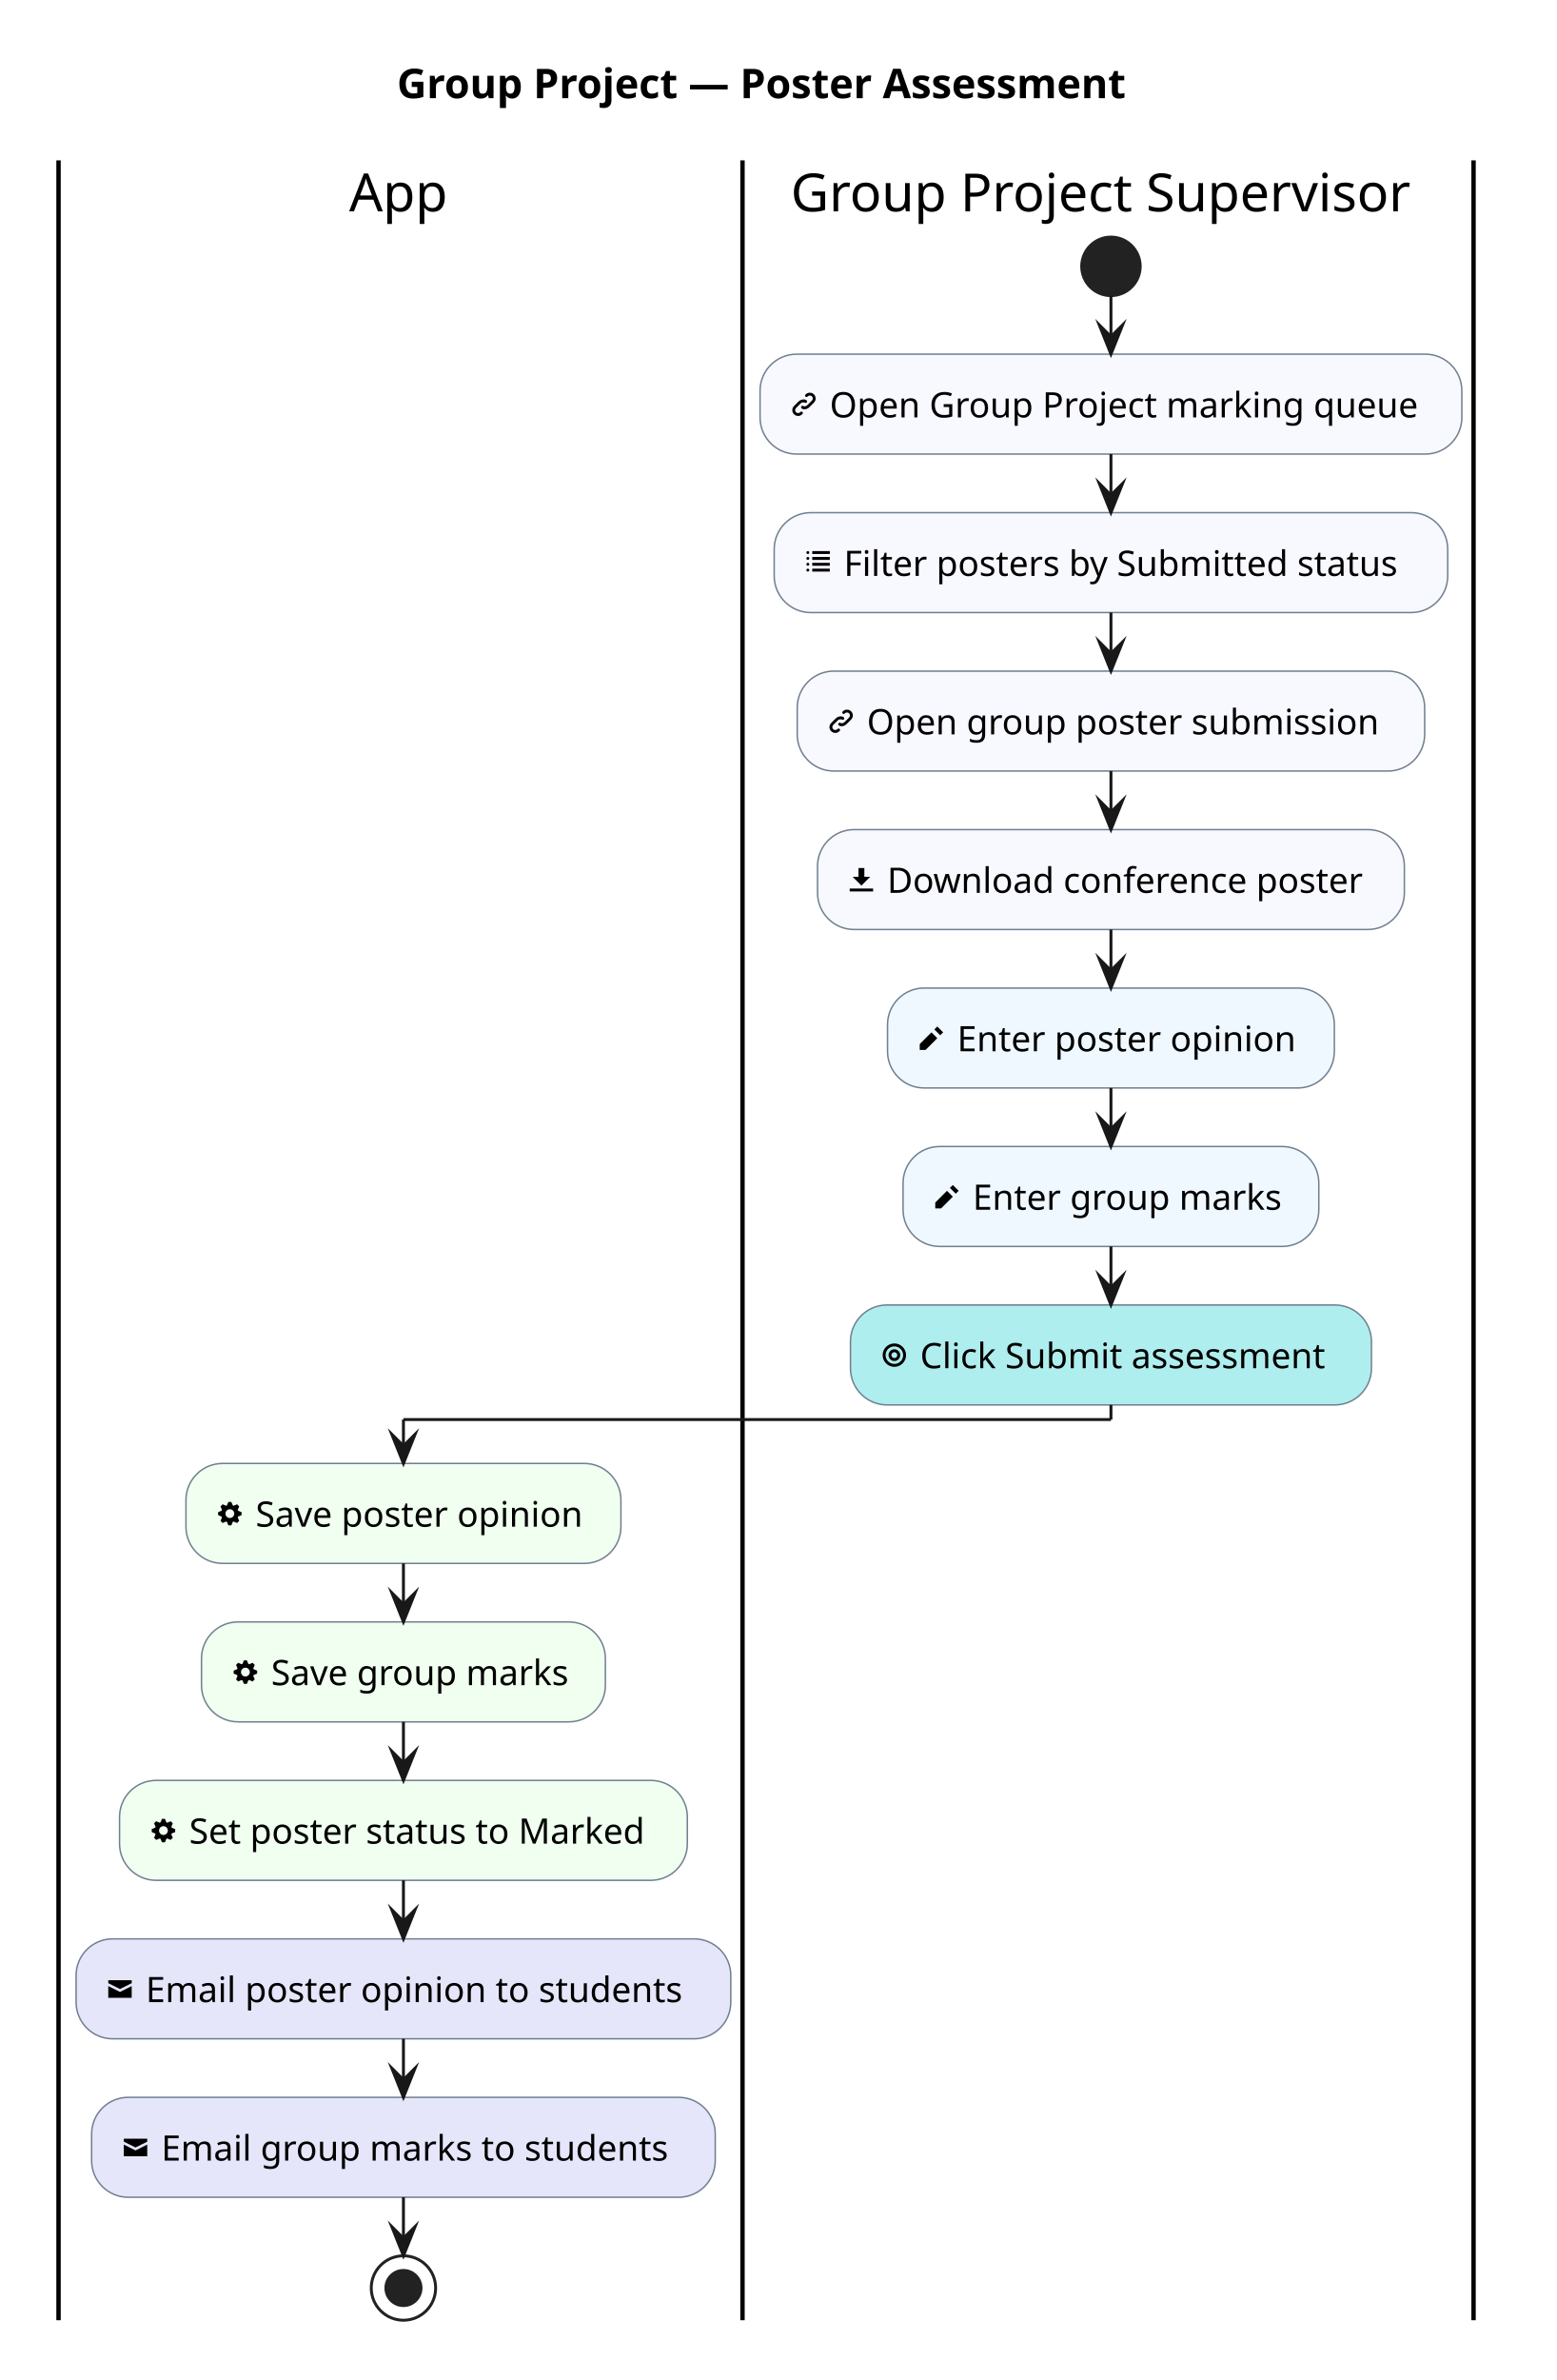
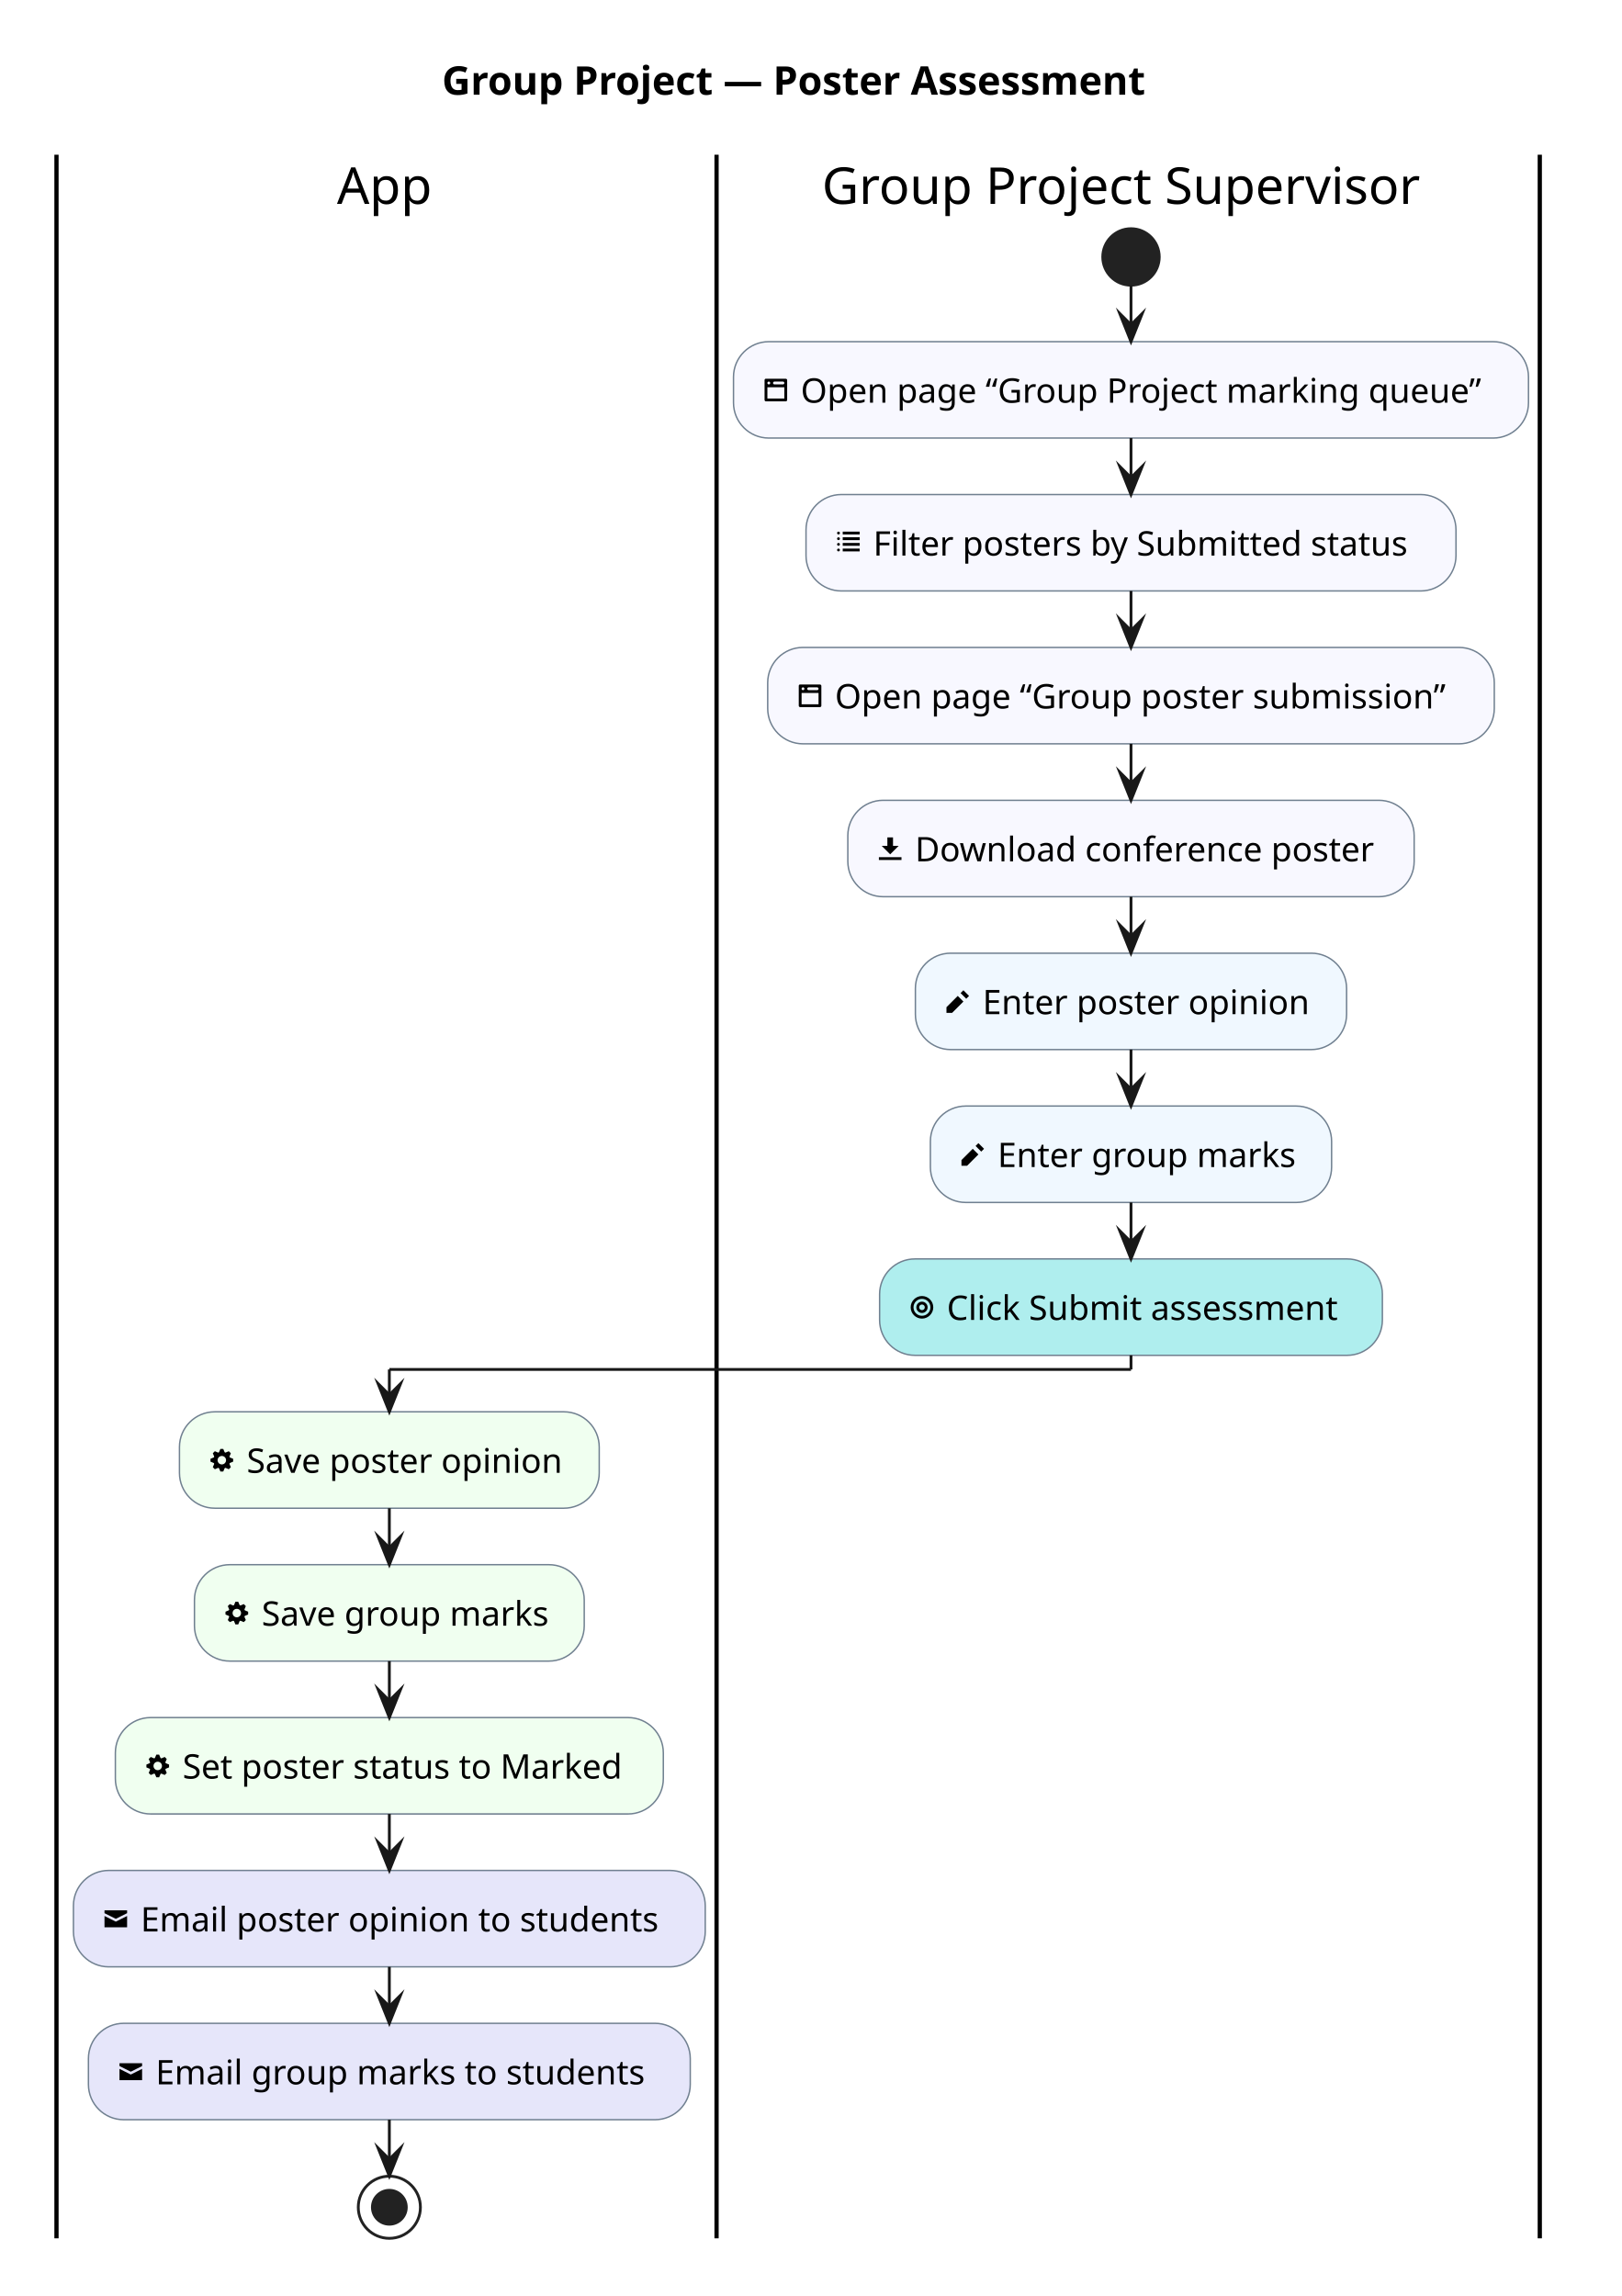
- <svg xmlns="http://www.w3.org/2000/svg" contentStyleType="text/css" data-diagram-type="ACTIVITY" height="813px" preserveAspectRatio="none" style="width:532px;height:813px;background:#FFFFFF;" version="1.1" viewBox="0 0 532 813" width="532px" zoomAndPan="magnify">
+ <svg xmlns="http://www.w3.org/2000/svg" contentStyleType="text/css" data-diagram-type="ACTIVITY" height="813px" preserveAspectRatio="none" style="width:574px;height:813px;background:#FFFFFF;" version="1.1" viewBox="0 0 574 813" width="574px" zoomAndPan="magnify">
  <defs />
  <g>
    <g class="title" data-source-line="2">
-       <text fill="#000000" font-family="sans-serif" font-size="14" font-weight="700" lengthAdjust="spacing" textLength="259.062" x="135.649" y="33.535">Group Project — Poster Assessment</text>
+       <text fill="#000000" font-family="sans-serif" font-size="14" font-weight="700" lengthAdjust="spacing" textLength="259.062" x="156.491" y="33.535">Group Project — Poster Assessment</text>
    </g>
-     <rect fill="none" height="21.199" style="stroke:none;stroke-width:1;" width="485.359" x="20" y="54.785" />
+     <rect fill="none" height="21.199" style="stroke:none;stroke-width:1;" width="527.043" x="20" y="54.785" />
    <rect fill="#F0FFF0" height="34.133" rx="12.5" ry="12.5" style="stroke:#708090;stroke-width:0.5;" width="148.629" x="63.541" y="499.914" />
    <path d="M78.041,513.047 L77.541,514.237 C77.441,514.267 77.351,514.317 77.261,514.367 L76.071,513.867 L75.351,514.587 L75.851,515.777 C75.801,515.877 75.761,515.957 75.721,516.057 L74.531,516.557 L74.531,517.557 L75.721,518.057 C75.761,518.157 75.801,518.237 75.851,518.337 L75.351,519.527 L76.071,520.247 L77.261,519.747 C77.351,519.787 77.441,519.837 77.541,519.877 L78.041,521.067 L79.041,521.067 L79.541,519.877 C79.631,519.837 79.731,519.797 79.821,519.747 L81.011,520.247 L81.731,519.527 L81.231,518.337 C81.271,518.247 81.321,518.147 81.361,518.057 L82.551,517.557 L82.551,516.557 L81.361,516.057 C81.331,515.967 81.281,515.867 81.231,515.777 L81.731,514.587 L81.011,513.867 L79.821,514.367 C79.731,514.327 79.631,514.277 79.541,514.237 L79.041,513.047 L78.041,513.047 M78.541,515.547 C79.371,515.547 80.041,516.217 80.041,517.047 C80.041,517.877 79.371,518.547 78.541,518.547 C77.711,518.547 77.041,517.877 77.041,517.047 C77.041,516.217 77.711,515.547 78.541,515.547" fill="#000000" />
    <text fill="#000000" font-family="sans-serif" font-size="12" lengthAdjust="spacing" textLength="114.832" x="87.338" y="521.516">Save poster opinion</text>
    <rect fill="#F0FFF0" height="34.133" rx="12.5" ry="12.5" style="stroke:#708090;stroke-width:0.5;" width="138.012" x="68.85" y="554.047" />
    <path d="M83.35,567.18 L82.85,568.37 C82.75,568.4 82.66,568.45 82.57,568.5 L81.38,568 L80.66,568.72 L81.16,569.91 C81.11,570.01 81.07,570.09 81.03,570.19 L79.84,570.69 L79.84,571.69 L81.03,572.19 C81.07,572.29 81.11,572.37 81.16,572.47 L80.66,573.66 L81.38,574.38 L82.57,573.88 C82.66,573.92 82.75,573.97 82.85,574.01 L83.35,575.2 L84.35,575.2 L84.85,574.01 C84.94,573.97 85.04,573.93 85.13,573.88 L86.32,574.38 L87.04,573.66 L86.54,572.47 C86.58,572.38 86.63,572.28 86.67,572.19 L87.86,571.69 L87.86,570.69 L86.67,570.19 C86.64,570.1 86.59,570 86.54,569.91 L87.04,568.72 L86.32,568 L85.13,568.5 C85.04,568.46 84.94,568.41 84.85,568.37 L84.35,567.18 L83.35,567.18 M83.85,569.68 C84.68,569.68 85.35,570.35 85.35,571.18 C85.35,572.01 84.68,572.68 83.85,572.68 C83.02,572.68 82.35,572.01 82.35,571.18 C82.35,570.35 83.02,569.68 83.85,569.68" fill="#000000" />
    <text fill="#000000" font-family="sans-serif" font-size="12" lengthAdjust="spacing" textLength="104.215" x="92.647" y="575.648">Save group marks</text>
    <rect fill="#F0FFF0" height="34.133" rx="12.5" ry="12.5" style="stroke:#708090;stroke-width:0.5;" width="194.016" x="40.848" y="608.18" />
    <path d="M55.348,621.312 L54.848,622.503 C54.748,622.533 54.658,622.582 54.568,622.633 L53.378,622.133 L52.658,622.852 L53.158,624.043 C53.108,624.143 53.068,624.222 53.028,624.322 L51.838,624.822 L51.838,625.822 L53.028,626.322 C53.068,626.423 53.108,626.503 53.158,626.602 L52.658,627.793 L53.378,628.513 L54.568,628.013 C54.658,628.053 54.748,628.102 54.848,628.143 L55.348,629.332 L56.348,629.332 L56.848,628.143 C56.938,628.102 57.038,628.062 57.128,628.013 L58.318,628.513 L59.038,627.793 L58.538,626.602 C58.578,626.513 58.628,626.413 58.668,626.322 L59.858,625.822 L59.858,624.822 L58.668,624.322 C58.638,624.232 58.588,624.133 58.538,624.043 L59.038,622.852 L58.318,622.133 L57.128,622.633 C57.038,622.592 56.938,622.543 56.848,622.503 L56.348,621.312 L55.348,621.312 M55.848,623.812 C56.678,623.812 57.348,624.482 57.348,625.312 C57.348,626.143 56.678,626.812 55.848,626.812 C55.018,626.812 54.348,626.143 54.348,625.312 C54.348,624.482 55.018,623.812 55.848,623.812" fill="#000000" />
    <text fill="#000000" font-family="sans-serif" font-size="12" lengthAdjust="spacing" textLength="160.219" x="64.644" y="629.781">Set poster status to Marked</text>
    <rect fill="#E6E6FA" height="34.133" rx="12.5" ry="12.5" style="stroke:#708090;stroke-width:0.5;" width="223.711" x="26" y="662.312" />
    <path d="M37,676.445 L37,677.445 L41,679.445 L45,677.445 L45,676.445 L37,676.445 M37,678.445 L37,682.445 L45,682.445 L45,678.445 L41,680.445 L37,678.445" fill="#000000" />
    <text fill="#000000" font-family="sans-serif" font-size="12" lengthAdjust="spacing" textLength="189.914" x="49.797" y="683.914">Email poster opinion to students</text>
    <rect fill="#E6E6FA" height="34.133" rx="12.5" ry="12.5" style="stroke:#708090;stroke-width:0.5;" width="213.094" x="31.309" y="716.445" />
    <path d="M42.309,730.578 L42.309,731.578 L46.309,733.578 L50.309,731.578 L50.309,730.578 L42.309,730.578 M42.309,732.578 L42.309,736.578 L50.309,736.578 L50.309,732.578 L46.309,734.578 L42.309,732.578" fill="#000000" />
    <text fill="#000000" font-family="sans-serif" font-size="12" lengthAdjust="spacing" textLength="179.297" x="55.105" y="738.047">Email group marks to students</text>
    <ellipse cx="137.856" cy="781.578" fill="none" rx="11" ry="11" style="stroke:#222222;stroke-width:1;" />
    <ellipse cx="137.856" cy="781.578" fill="#222222" rx="6" ry="6" style="stroke:#222222;stroke-width:1;" />
    <line style="stroke:#000000;stroke-width:1.5;" x1="20" x2="20" y1="54.785" y2="792.578" />
-     <ellipse cx="379.611" cy="90.984" fill="#222222" rx="10" ry="10" style="stroke:#222222;stroke-width:1;" />
-     <rect fill="#F8F8FF" height="34.133" rx="12.5" ry="12.5" style="stroke:#708090;stroke-width:0.5;" width="239.801" x="259.711" y="120.984" />
-     <path d="M276.591,134.147 C276.411,134.157 276.231,134.177 276.061,134.237 C275.791,134.337 275.531,134.487 275.311,134.707 A0.5,0.5 0 1 0 276.001,135.397 C276.111,135.287 276.241,135.227 276.381,135.177 C276.731,135.057 277.161,135.107 277.441,135.397 C277.831,135.787 277.831,136.437 277.441,136.837 L275.941,138.337 C275.501,138.777 275.141,138.817 274.881,138.807 C274.621,138.797 274.471,138.677 274.471,138.677 A0.5,0.5 0 1 0 273.971,139.557 C274.311,139.777 274.311,139.777 274.811,139.807 C275.311,139.837 276.011,139.647 276.621,139.027 L278.121,137.527 C278.901,136.747 278.901,135.487 278.121,134.717 C277.841,134.437 277.511,134.267 277.151,134.187 C276.971,134.147 276.771,134.147 276.591,134.157 M274.591,136.457 C274.091,136.437 273.401,136.607 272.811,137.207 L271.311,138.707 C270.531,139.487 270.531,140.747 271.311,141.517 C271.871,142.077 272.671,142.237 273.371,141.987 C273.641,141.887 273.901,141.737 274.121,141.517 A0.5,0.5 0 1 0 273.431,140.827 C273.321,140.937 273.191,140.997 273.051,141.047 C272.701,141.167 272.271,141.117 271.991,140.827 C271.601,140.437 271.601,139.787 271.991,139.387 L273.491,137.887 C273.891,137.487 274.241,137.437 274.521,137.447 C274.801,137.457 274.991,137.537 274.991,137.537 A0.5,0.5 0 1 0 275.431,136.657 C275.091,136.457 275.091,136.457 274.591,136.437" fill="#000000" />
-     <text fill="#000000" font-family="sans-serif" font-size="12" lengthAdjust="spacing" textLength="206.004" x="283.508" y="142.586">Open Group Project marking queue</text>
-     <rect fill="#F8F8FF" height="34.133" rx="12.5" ry="12.5" style="stroke:#708090;stroke-width:0.5;" width="230.139" x="264.542" y="175.117" />
-     <path d="M276.042,188.25 C275.762,188.25 275.542,188.47 275.542,188.75 C275.542,189.03 275.762,189.25 276.042,189.25 C276.322,189.25 276.542,189.03 276.542,188.75 C276.542,188.47 276.322,188.25 276.042,188.25 M277.542,188.25 L277.542,189.25 L283.542,189.25 L283.542,188.25 L277.542,188.25 M276.042,190.25 C275.762,190.25 275.542,190.47 275.542,190.75 C275.542,191.03 275.762,191.25 276.042,191.25 C276.322,191.25 276.542,191.03 276.542,190.75 C276.542,190.47 276.322,190.25 276.042,190.25 M277.542,190.25 L277.542,191.25 L283.542,191.25 L283.542,190.25 L277.542,190.25 M276.042,192.25 C275.762,192.25 275.542,192.47 275.542,192.75 C275.542,193.03 275.762,193.25 276.042,193.25 C276.322,193.25 276.542,193.03 276.542,192.75 C276.542,192.47 276.322,192.25 276.042,192.25 M277.542,192.25 L277.542,193.25 L283.542,193.25 L283.542,192.25 L277.542,192.25 M276.042,194.25 C275.762,194.25 275.542,194.47 275.542,194.75 C275.542,195.03 275.762,195.25 276.042,195.25 C276.322,195.25 276.542,195.03 276.542,194.75 C276.542,194.47 276.322,194.25 276.042,194.25 M277.542,194.25 L277.542,195.25 L283.542,195.25 L283.542,194.25 L277.542,194.25" fill="#000000" />
-     <text fill="#000000" font-family="sans-serif" font-size="12" lengthAdjust="spacing" textLength="196.342" x="288.339" y="196.719">Filter posters by Submitted status</text>
-     <rect fill="#F8F8FF" height="34.133" rx="12.5" ry="12.5" style="stroke:#708090;stroke-width:0.5;" width="214.394" x="272.414" y="229.25" />
-     <path d="M289.294,242.413 C289.114,242.423 288.934,242.443 288.764,242.503 C288.494,242.603 288.234,242.753 288.014,242.973 A0.5,0.5 0 1 0 288.704,243.663 C288.814,243.553 288.944,243.493 289.084,243.443 C289.434,243.323 289.864,243.373 290.144,243.663 C290.534,244.053 290.534,244.703 290.144,245.103 L288.644,246.603 C288.204,247.043 287.844,247.083 287.584,247.073 C287.324,247.063 287.174,246.943 287.174,246.943 A0.5,0.5 0 1 0 286.674,247.823 C287.014,248.043 287.014,248.043 287.514,248.073 C288.014,248.103 288.714,247.913 289.324,247.293 L290.824,245.793 C291.604,245.013 291.604,243.753 290.824,242.983 C290.544,242.703 290.214,242.533 289.854,242.453 C289.674,242.413 289.474,242.413 289.294,242.423 M287.294,244.723 C286.794,244.703 286.104,244.873 285.514,245.473 L284.014,246.973 C283.234,247.753 283.234,249.013 284.014,249.783 C284.574,250.343 285.374,250.503 286.074,250.253 C286.344,250.153 286.604,250.003 286.824,249.783 A0.5,0.5 0 1 0 286.134,249.093 C286.024,249.203 285.894,249.263 285.754,249.313 C285.404,249.433 284.974,249.383 284.694,249.093 C284.304,248.703 284.304,248.053 284.694,247.653 L286.194,246.153 C286.594,245.753 286.944,245.703 287.224,245.713 C287.504,245.723 287.694,245.803 287.694,245.803 A0.5,0.5 0 1 0 288.134,244.923 C287.794,244.723 287.794,244.723 287.294,244.703" fill="#000000" />
-     <text fill="#000000" font-family="sans-serif" font-size="12" lengthAdjust="spacing" textLength="180.598" x="296.211" y="250.852">Open group poster submission</text>
-     <rect fill="#F8F8FF" height="34.133" rx="12.5" ry="12.5" style="stroke:#708090;stroke-width:0.5;" width="200.525" x="279.349" y="283.383" />
-     <path d="M293.349,296.516 L293.349,299.516 L291.349,299.516 L294.349,302.516 L297.349,299.516 L295.349,299.516 L295.349,296.516 L293.349,296.516 M290.349,303.516 L290.349,304.516 L298.349,304.516 L298.349,303.516 L290.349,303.516" fill="#000000" />
-     <text fill="#000000" font-family="sans-serif" font-size="12" lengthAdjust="spacing" textLength="166.728" x="303.146" y="304.984">Download conference poster</text>
-     <rect fill="#F0F8FF" height="34.133" rx="12.5" ry="12.5" style="stroke:#708090;stroke-width:0.5;" width="152.678" x="303.272" y="337.516" />
-     <path d="M320.272,350.648 L319.272,351.648 L321.272,353.648 L322.272,352.648 L320.272,350.648 M318.272,352.648 L314.272,356.648 L314.272,358.648 L316.272,358.648 L320.272,354.648 L318.272,352.648" fill="#000000" />
-     <text fill="#000000" font-family="sans-serif" font-size="12" lengthAdjust="spacing" textLength="118.881" x="327.069" y="359.117">Enter poster opinion</text>
-     <rect fill="#F0F8FF" height="34.133" rx="12.5" ry="12.5" style="stroke:#708090;stroke-width:0.5;" width="142.06" x="308.581" y="391.648" />
-     <path d="M325.581,404.781 L324.581,405.781 L326.581,407.781 L327.581,406.781 L325.581,404.781 M323.581,406.781 L319.581,410.781 L319.581,412.781 L321.581,412.781 L325.581,408.781 L323.581,406.781" fill="#000000" />
-     <text fill="#000000" font-family="sans-serif" font-size="12" lengthAdjust="spacing" textLength="108.264" x="332.378" y="413.25">Enter group marks</text>
-     <rect fill="#AFEEEE" height="34.133" rx="12.5" ry="12.5" style="stroke:#708090;stroke-width:0.5;" width="178.019" x="290.602" y="445.781" />
-     <path d="M305.602,458.914 C303.402,458.914 301.602,460.714 301.602,462.914 C301.602,465.114 303.402,466.914 305.602,466.914 C307.802,466.914 309.602,465.114 309.602,462.914 C309.602,460.714 307.802,458.914 305.602,458.914 M305.602,459.914 C307.262,459.914 308.602,461.254 308.602,462.914 C308.602,464.574 307.262,465.914 305.602,465.914 C303.942,465.914 302.602,464.574 302.602,462.914 C302.602,461.254 303.942,459.914 305.602,459.914 M305.602,460.914 C304.502,460.914 303.602,461.814 303.602,462.914 C303.602,464.014 304.502,464.914 305.602,464.914 C306.702,464.914 307.602,464.014 307.602,462.914 C307.602,461.814 306.702,460.914 305.602,460.914 M305.602,461.914 C306.162,461.914 306.602,462.354 306.602,462.914 C306.602,463.474 306.162,463.914 305.602,463.914 C305.042,463.914 304.602,463.474 304.602,462.914 C304.602,462.354 305.042,461.914 305.602,461.914" fill="#000000" />
-     <text fill="#000000" font-family="sans-serif" font-size="12" lengthAdjust="spacing" textLength="144.223" x="314.398" y="467.383">Click Submit assessment</text>
+     <ellipse cx="400.453" cy="90.984" fill="#222222" rx="10" ry="10" style="stroke:#222222;stroke-width:1;" />
+     <rect fill="#F8F8FF" height="34.133" rx="12.5" ry="12.5" style="stroke:#708090;stroke-width:0.5;" width="281.484" x="259.711" y="120.984" />
+     <path d="M271.051,134.117 A0.5,0.5 0 0 0 270.711,134.617 L270.711,141.617 A0.5,0.5 0 0 0 271.211,142.117 L278.211,142.117 A0.5,0.5 0 0 0 278.711,141.617 L278.711,134.617 A0.5,0.5 0 0 0 278.211,134.117 L271.211,134.117 A0.5,0.5 0 0 0 271.121,134.117 A0.5,0.5 0 0 0 271.061,134.117 M272.211,135.117 C272.491,135.117 272.711,135.337 272.711,135.617 C272.711,135.897 272.491,136.117 272.211,136.117 C271.931,136.117 271.711,135.897 271.711,135.617 C271.711,135.337 271.931,135.117 272.211,135.117 M274.211,135.117 L277.211,135.117 C277.491,135.117 277.711,135.337 277.711,135.617 C277.711,135.897 277.491,136.117 277.211,136.117 L274.211,136.117 C273.931,136.117 273.711,135.897 273.711,135.617 C273.711,135.337 273.931,135.117 274.211,135.117 M271.711,137.117 L277.711,137.117 L277.711,141.117 L271.711,141.117 L271.711,137.117" fill="#000000" />
+     <text fill="#000000" font-family="sans-serif" font-size="12" lengthAdjust="spacing" textLength="247.688" x="283.508" y="142.586">Open page “Group Project marking queue”</text>
+     <rect fill="#F8F8FF" height="34.133" rx="12.5" ry="12.5" style="stroke:#708090;stroke-width:0.5;" width="230.139" x="285.384" y="175.117" />
+     <path d="M296.884,188.25 C296.604,188.25 296.384,188.47 296.384,188.75 C296.384,189.03 296.604,189.25 296.884,189.25 C297.164,189.25 297.384,189.03 297.384,188.75 C297.384,188.47 297.164,188.25 296.884,188.25 M298.384,188.25 L298.384,189.25 L304.384,189.25 L304.384,188.25 L298.384,188.25 M296.884,190.25 C296.604,190.25 296.384,190.47 296.384,190.75 C296.384,191.03 296.604,191.25 296.884,191.25 C297.164,191.25 297.384,191.03 297.384,190.75 C297.384,190.47 297.164,190.25 296.884,190.25 M298.384,190.25 L298.384,191.25 L304.384,191.25 L304.384,190.25 L298.384,190.25 M296.884,192.25 C296.604,192.25 296.384,192.47 296.384,192.75 C296.384,193.03 296.604,193.25 296.884,193.25 C297.164,193.25 297.384,193.03 297.384,192.75 C297.384,192.47 297.164,192.25 296.884,192.25 M298.384,192.25 L298.384,193.25 L304.384,193.25 L304.384,192.25 L298.384,192.25 M296.884,194.25 C296.604,194.25 296.384,194.47 296.384,194.75 C296.384,195.03 296.604,195.25 296.884,195.25 C297.164,195.25 297.384,195.03 297.384,194.75 C297.384,194.47 297.164,194.25 296.884,194.25 M298.384,194.25 L298.384,195.25 L304.384,195.25 L304.384,194.25 L298.384,194.25" fill="#000000" />
+     <text fill="#000000" font-family="sans-serif" font-size="12" lengthAdjust="spacing" textLength="196.342" x="309.181" y="196.719">Filter posters by Submitted status</text>
+     <rect fill="#F8F8FF" height="34.133" rx="12.5" ry="12.5" style="stroke:#708090;stroke-width:0.5;" width="257.268" x="271.819" y="229.25" />
+     <path d="M283.159,242.383 A0.5,0.5 0 0 0 282.819,242.883 L282.819,249.883 A0.5,0.5 0 0 0 283.319,250.383 L290.319,250.383 A0.5,0.5 0 0 0 290.819,249.883 L290.819,242.883 A0.5,0.5 0 0 0 290.319,242.383 L283.319,242.383 A0.5,0.5 0 0 0 283.229,242.383 A0.5,0.5 0 0 0 283.169,242.383 M284.319,243.383 C284.599,243.383 284.819,243.603 284.819,243.883 C284.819,244.163 284.599,244.383 284.319,244.383 C284.039,244.383 283.819,244.163 283.819,243.883 C283.819,243.603 284.039,243.383 284.319,243.383 M286.319,243.383 L289.319,243.383 C289.599,243.383 289.819,243.603 289.819,243.883 C289.819,244.163 289.599,244.383 289.319,244.383 L286.319,244.383 C286.039,244.383 285.819,244.163 285.819,243.883 C285.819,243.603 286.039,243.383 286.319,243.383 M283.819,245.383 L289.819,245.383 L289.819,249.383 L283.819,249.383 L283.819,245.383" fill="#000000" />
+     <text fill="#000000" font-family="sans-serif" font-size="12" lengthAdjust="spacing" textLength="223.471" x="295.616" y="250.852">Open page “Group poster submission”</text>
+     <rect fill="#F8F8FF" height="34.133" rx="12.5" ry="12.5" style="stroke:#708090;stroke-width:0.5;" width="200.525" x="300.19" y="283.383" />
+     <path d="M314.19,296.516 L314.19,299.516 L312.19,299.516 L315.19,302.516 L318.19,299.516 L316.19,299.516 L316.19,296.516 L314.19,296.516 M311.19,303.516 L311.19,304.516 L319.19,304.516 L319.19,303.516 L311.19,303.516" fill="#000000" />
+     <text fill="#000000" font-family="sans-serif" font-size="12" lengthAdjust="spacing" textLength="166.728" x="323.987" y="304.984">Download conference poster</text>
+     <rect fill="#F0F8FF" height="34.133" rx="12.5" ry="12.5" style="stroke:#708090;stroke-width:0.5;" width="152.678" x="324.114" y="337.516" />
+     <path d="M341.114,350.648 L340.114,351.648 L342.114,353.648 L343.114,352.648 L341.114,350.648 M339.114,352.648 L335.114,356.648 L335.114,358.648 L337.114,358.648 L341.114,354.648 L339.114,352.648" fill="#000000" />
+     <text fill="#000000" font-family="sans-serif" font-size="12" lengthAdjust="spacing" textLength="118.881" x="347.911" y="359.117">Enter poster opinion</text>
+     <rect fill="#F0F8FF" height="34.133" rx="12.5" ry="12.5" style="stroke:#708090;stroke-width:0.5;" width="142.06" x="329.423" y="391.648" />
+     <path d="M346.423,404.781 L345.423,405.781 L347.423,407.781 L348.423,406.781 L346.423,404.781 M344.423,406.781 L340.423,410.781 L340.423,412.781 L342.423,412.781 L346.423,408.781 L344.423,406.781" fill="#000000" />
+     <text fill="#000000" font-family="sans-serif" font-size="12" lengthAdjust="spacing" textLength="108.264" x="353.22" y="413.25">Enter group marks</text>
+     <rect fill="#AFEEEE" height="34.133" rx="12.5" ry="12.5" style="stroke:#708090;stroke-width:0.5;" width="178.019" x="311.443" y="445.781" />
+     <path d="M326.443,458.914 C324.243,458.914 322.443,460.714 322.443,462.914 C322.443,465.114 324.243,466.914 326.443,466.914 C328.643,466.914 330.443,465.114 330.443,462.914 C330.443,460.714 328.643,458.914 326.443,458.914 M326.443,459.914 C328.103,459.914 329.443,461.254 329.443,462.914 C329.443,464.574 328.103,465.914 326.443,465.914 C324.783,465.914 323.443,464.574 323.443,462.914 C323.443,461.254 324.783,459.914 326.443,459.914 M326.443,460.914 C325.343,460.914 324.443,461.814 324.443,462.914 C324.443,464.014 325.343,464.914 326.443,464.914 C327.543,464.914 328.443,464.014 328.443,462.914 C328.443,461.814 327.543,460.914 326.443,460.914 M326.443,461.914 C327.003,461.914 327.443,462.354 327.443,462.914 C327.443,463.474 327.003,463.914 326.443,463.914 C325.883,463.914 325.443,463.474 325.443,462.914 C325.443,462.354 325.883,461.914 326.443,461.914" fill="#000000" />
+     <text fill="#000000" font-family="sans-serif" font-size="12" lengthAdjust="spacing" textLength="144.223" x="335.24" y="467.383">Click Submit assessment</text>
    <line style="stroke:#000000;stroke-width:1.5;" x1="253.711" x2="253.711" y1="54.785" y2="792.578" />
-     <line style="stroke:#000000;stroke-width:1.5;" x1="503.512" x2="503.512" y1="54.785" y2="792.578" />
+     <line style="stroke:#000000;stroke-width:1.5;" x1="545.195" x2="545.195" y1="54.785" y2="792.578" />
    <line style="stroke:#181818;stroke-width:1;" x1="137.856" x2="137.856" y1="534.047" y2="554.047" />
    <polygon fill="#181818" points="133.856,544.047,137.856,554.047,141.856,544.047,137.856,548.047" style="stroke:#181818;stroke-width:1;stroke-linejoin:miter;stroke-miterlimit:10;" />
    <line style="stroke:#181818;stroke-width:1;" x1="137.856" x2="137.856" y1="588.18" y2="608.18" />
    <polygon fill="#181818" points="133.856,598.18,137.856,608.18,141.856,598.18,137.856,602.18" style="stroke:#181818;stroke-width:1;stroke-linejoin:miter;stroke-miterlimit:10;" />
    <line style="stroke:#181818;stroke-width:1;" x1="137.856" x2="137.856" y1="642.312" y2="662.312" />
    <polygon fill="#181818" points="133.856,652.312,137.856,662.312,141.856,652.312,137.856,656.312" style="stroke:#181818;stroke-width:1;stroke-linejoin:miter;stroke-miterlimit:10;" />
    <line style="stroke:#181818;stroke-width:1;" x1="137.856" x2="137.856" y1="696.445" y2="716.445" />
    <polygon fill="#181818" points="133.856,706.445,137.856,716.445,141.856,706.445,137.856,710.445" style="stroke:#181818;stroke-width:1;stroke-linejoin:miter;stroke-miterlimit:10;" />
    <line style="stroke:#181818;stroke-width:1;" x1="137.856" x2="137.856" y1="750.578" y2="770.578" />
    <polygon fill="#181818" points="133.856,760.578,137.856,770.578,141.856,760.578,137.856,764.578" style="stroke:#181818;stroke-width:1;stroke-linejoin:miter;stroke-miterlimit:10;" />
-     <line style="stroke:#181818;stroke-width:1;" x1="379.611" x2="379.611" y1="100.984" y2="120.984" />
-     <polygon fill="#181818" points="375.611,110.984,379.611,120.984,383.611,110.984,379.611,114.984" style="stroke:#181818;stroke-width:1;stroke-linejoin:miter;stroke-miterlimit:10;" />
-     <line style="stroke:#181818;stroke-width:1;" x1="379.611" x2="379.611" y1="155.117" y2="175.117" />
-     <polygon fill="#181818" points="375.611,165.117,379.611,175.117,383.611,165.117,379.611,169.117" style="stroke:#181818;stroke-width:1;stroke-linejoin:miter;stroke-miterlimit:10;" />
-     <line style="stroke:#181818;stroke-width:1;" x1="379.611" x2="379.611" y1="209.25" y2="229.25" />
-     <polygon fill="#181818" points="375.611,219.25,379.611,229.25,383.611,219.25,379.611,223.25" style="stroke:#181818;stroke-width:1;stroke-linejoin:miter;stroke-miterlimit:10;" />
-     <line style="stroke:#181818;stroke-width:1;" x1="379.611" x2="379.611" y1="263.383" y2="283.383" />
-     <polygon fill="#181818" points="375.611,273.383,379.611,283.383,383.611,273.383,379.611,277.383" style="stroke:#181818;stroke-width:1;stroke-linejoin:miter;stroke-miterlimit:10;" />
-     <line style="stroke:#181818;stroke-width:1;" x1="379.611" x2="379.611" y1="317.516" y2="337.516" />
-     <polygon fill="#181818" points="375.611,327.516,379.611,337.516,383.611,327.516,379.611,331.516" style="stroke:#181818;stroke-width:1;stroke-linejoin:miter;stroke-miterlimit:10;" />
-     <line style="stroke:#181818;stroke-width:1;" x1="379.611" x2="379.611" y1="371.648" y2="391.648" />
-     <polygon fill="#181818" points="375.611,381.648,379.611,391.648,383.611,381.648,379.611,385.648" style="stroke:#181818;stroke-width:1;stroke-linejoin:miter;stroke-miterlimit:10;" />
-     <line style="stroke:#181818;stroke-width:1;" x1="379.611" x2="379.611" y1="425.781" y2="445.781" />
-     <polygon fill="#181818" points="375.611,435.781,379.611,445.781,383.611,435.781,379.611,439.781" style="stroke:#181818;stroke-width:1;stroke-linejoin:miter;stroke-miterlimit:10;" />
-     <line style="stroke:#181818;stroke-width:1;" x1="379.611" x2="379.611" y1="479.914" y2="484.914" />
-     <line style="stroke:#181818;stroke-width:1;" x1="379.611" x2="137.856" y1="484.914" y2="484.914" />
+     <line style="stroke:#181818;stroke-width:1;" x1="400.453" x2="400.453" y1="100.984" y2="120.984" />
+     <polygon fill="#181818" points="396.453,110.984,400.453,120.984,404.453,110.984,400.453,114.984" style="stroke:#181818;stroke-width:1;stroke-linejoin:miter;stroke-miterlimit:10;" />
+     <line style="stroke:#181818;stroke-width:1;" x1="400.453" x2="400.453" y1="155.117" y2="175.117" />
+     <polygon fill="#181818" points="396.453,165.117,400.453,175.117,404.453,165.117,400.453,169.117" style="stroke:#181818;stroke-width:1;stroke-linejoin:miter;stroke-miterlimit:10;" />
+     <line style="stroke:#181818;stroke-width:1;" x1="400.453" x2="400.453" y1="209.25" y2="229.25" />
+     <polygon fill="#181818" points="396.453,219.25,400.453,229.25,404.453,219.25,400.453,223.25" style="stroke:#181818;stroke-width:1;stroke-linejoin:miter;stroke-miterlimit:10;" />
+     <line style="stroke:#181818;stroke-width:1;" x1="400.453" x2="400.453" y1="263.383" y2="283.383" />
+     <polygon fill="#181818" points="396.453,273.383,400.453,283.383,404.453,273.383,400.453,277.383" style="stroke:#181818;stroke-width:1;stroke-linejoin:miter;stroke-miterlimit:10;" />
+     <line style="stroke:#181818;stroke-width:1;" x1="400.453" x2="400.453" y1="317.516" y2="337.516" />
+     <polygon fill="#181818" points="396.453,327.516,400.453,337.516,404.453,327.516,400.453,331.516" style="stroke:#181818;stroke-width:1;stroke-linejoin:miter;stroke-miterlimit:10;" />
+     <line style="stroke:#181818;stroke-width:1;" x1="400.453" x2="400.453" y1="371.648" y2="391.648" />
+     <polygon fill="#181818" points="396.453,381.648,400.453,391.648,404.453,381.648,400.453,385.648" style="stroke:#181818;stroke-width:1;stroke-linejoin:miter;stroke-miterlimit:10;" />
+     <line style="stroke:#181818;stroke-width:1;" x1="400.453" x2="400.453" y1="425.781" y2="445.781" />
+     <polygon fill="#181818" points="396.453,435.781,400.453,445.781,404.453,435.781,400.453,439.781" style="stroke:#181818;stroke-width:1;stroke-linejoin:miter;stroke-miterlimit:10;" />
+     <line style="stroke:#181818;stroke-width:1;" x1="400.453" x2="400.453" y1="479.914" y2="484.914" />
+     <line style="stroke:#181818;stroke-width:1;" x1="400.453" x2="137.856" y1="484.914" y2="484.914" />
    <line style="stroke:#181818;stroke-width:1;" x1="137.856" x2="137.856" y1="484.914" y2="499.914" />
    <polygon fill="#181818" points="133.856,489.914,137.856,499.914,141.856,489.914,137.856,493.914" style="stroke:#181818;stroke-width:1;stroke-linejoin:miter;stroke-miterlimit:10;" />
    <text fill="#000000" font-family="sans-serif" font-size="18" lengthAdjust="spacing" textLength="35.077" x="119.317" y="72.188">App</text>
-     <text fill="#000000" font-family="sans-serif" font-size="18" lengthAdjust="spacing" textLength="216.852" x="270.185" y="72.188">Group Project Supervisor</text>
+     <text fill="#000000" font-family="sans-serif" font-size="18" lengthAdjust="spacing" textLength="216.852" x="291.027" y="72.188">Group Project Supervisor</text>
  </g>
</svg>
